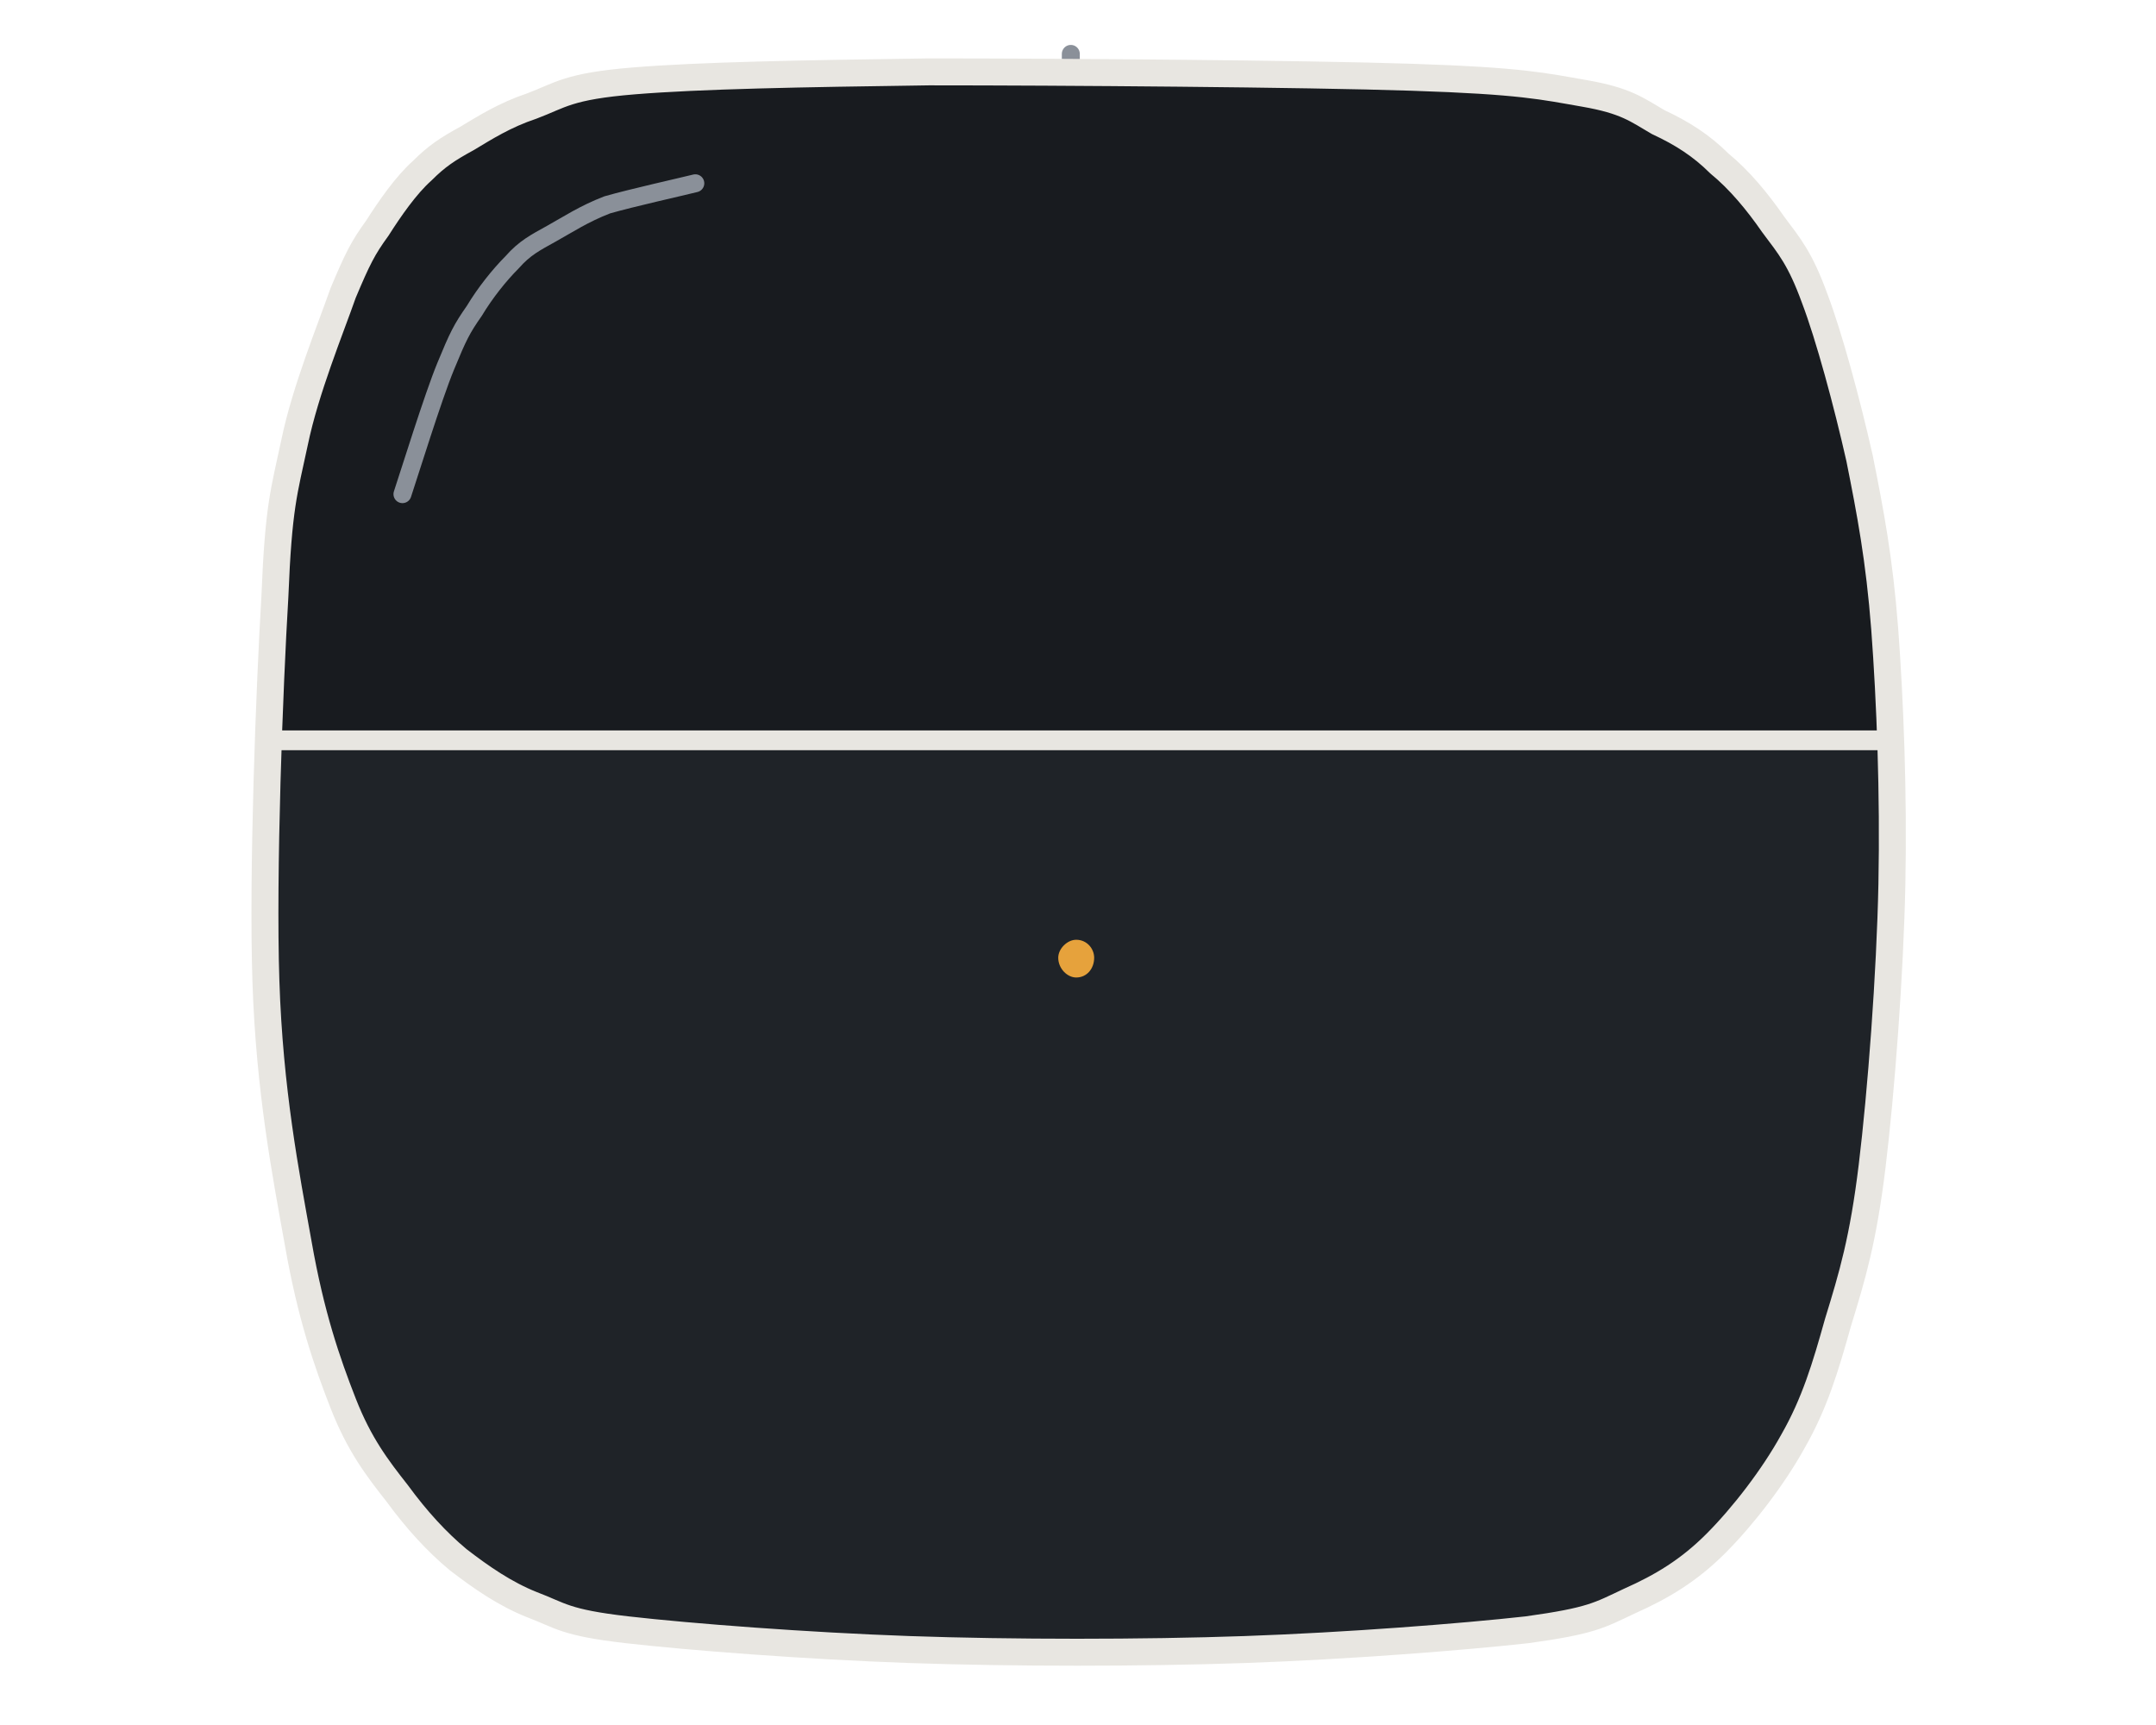
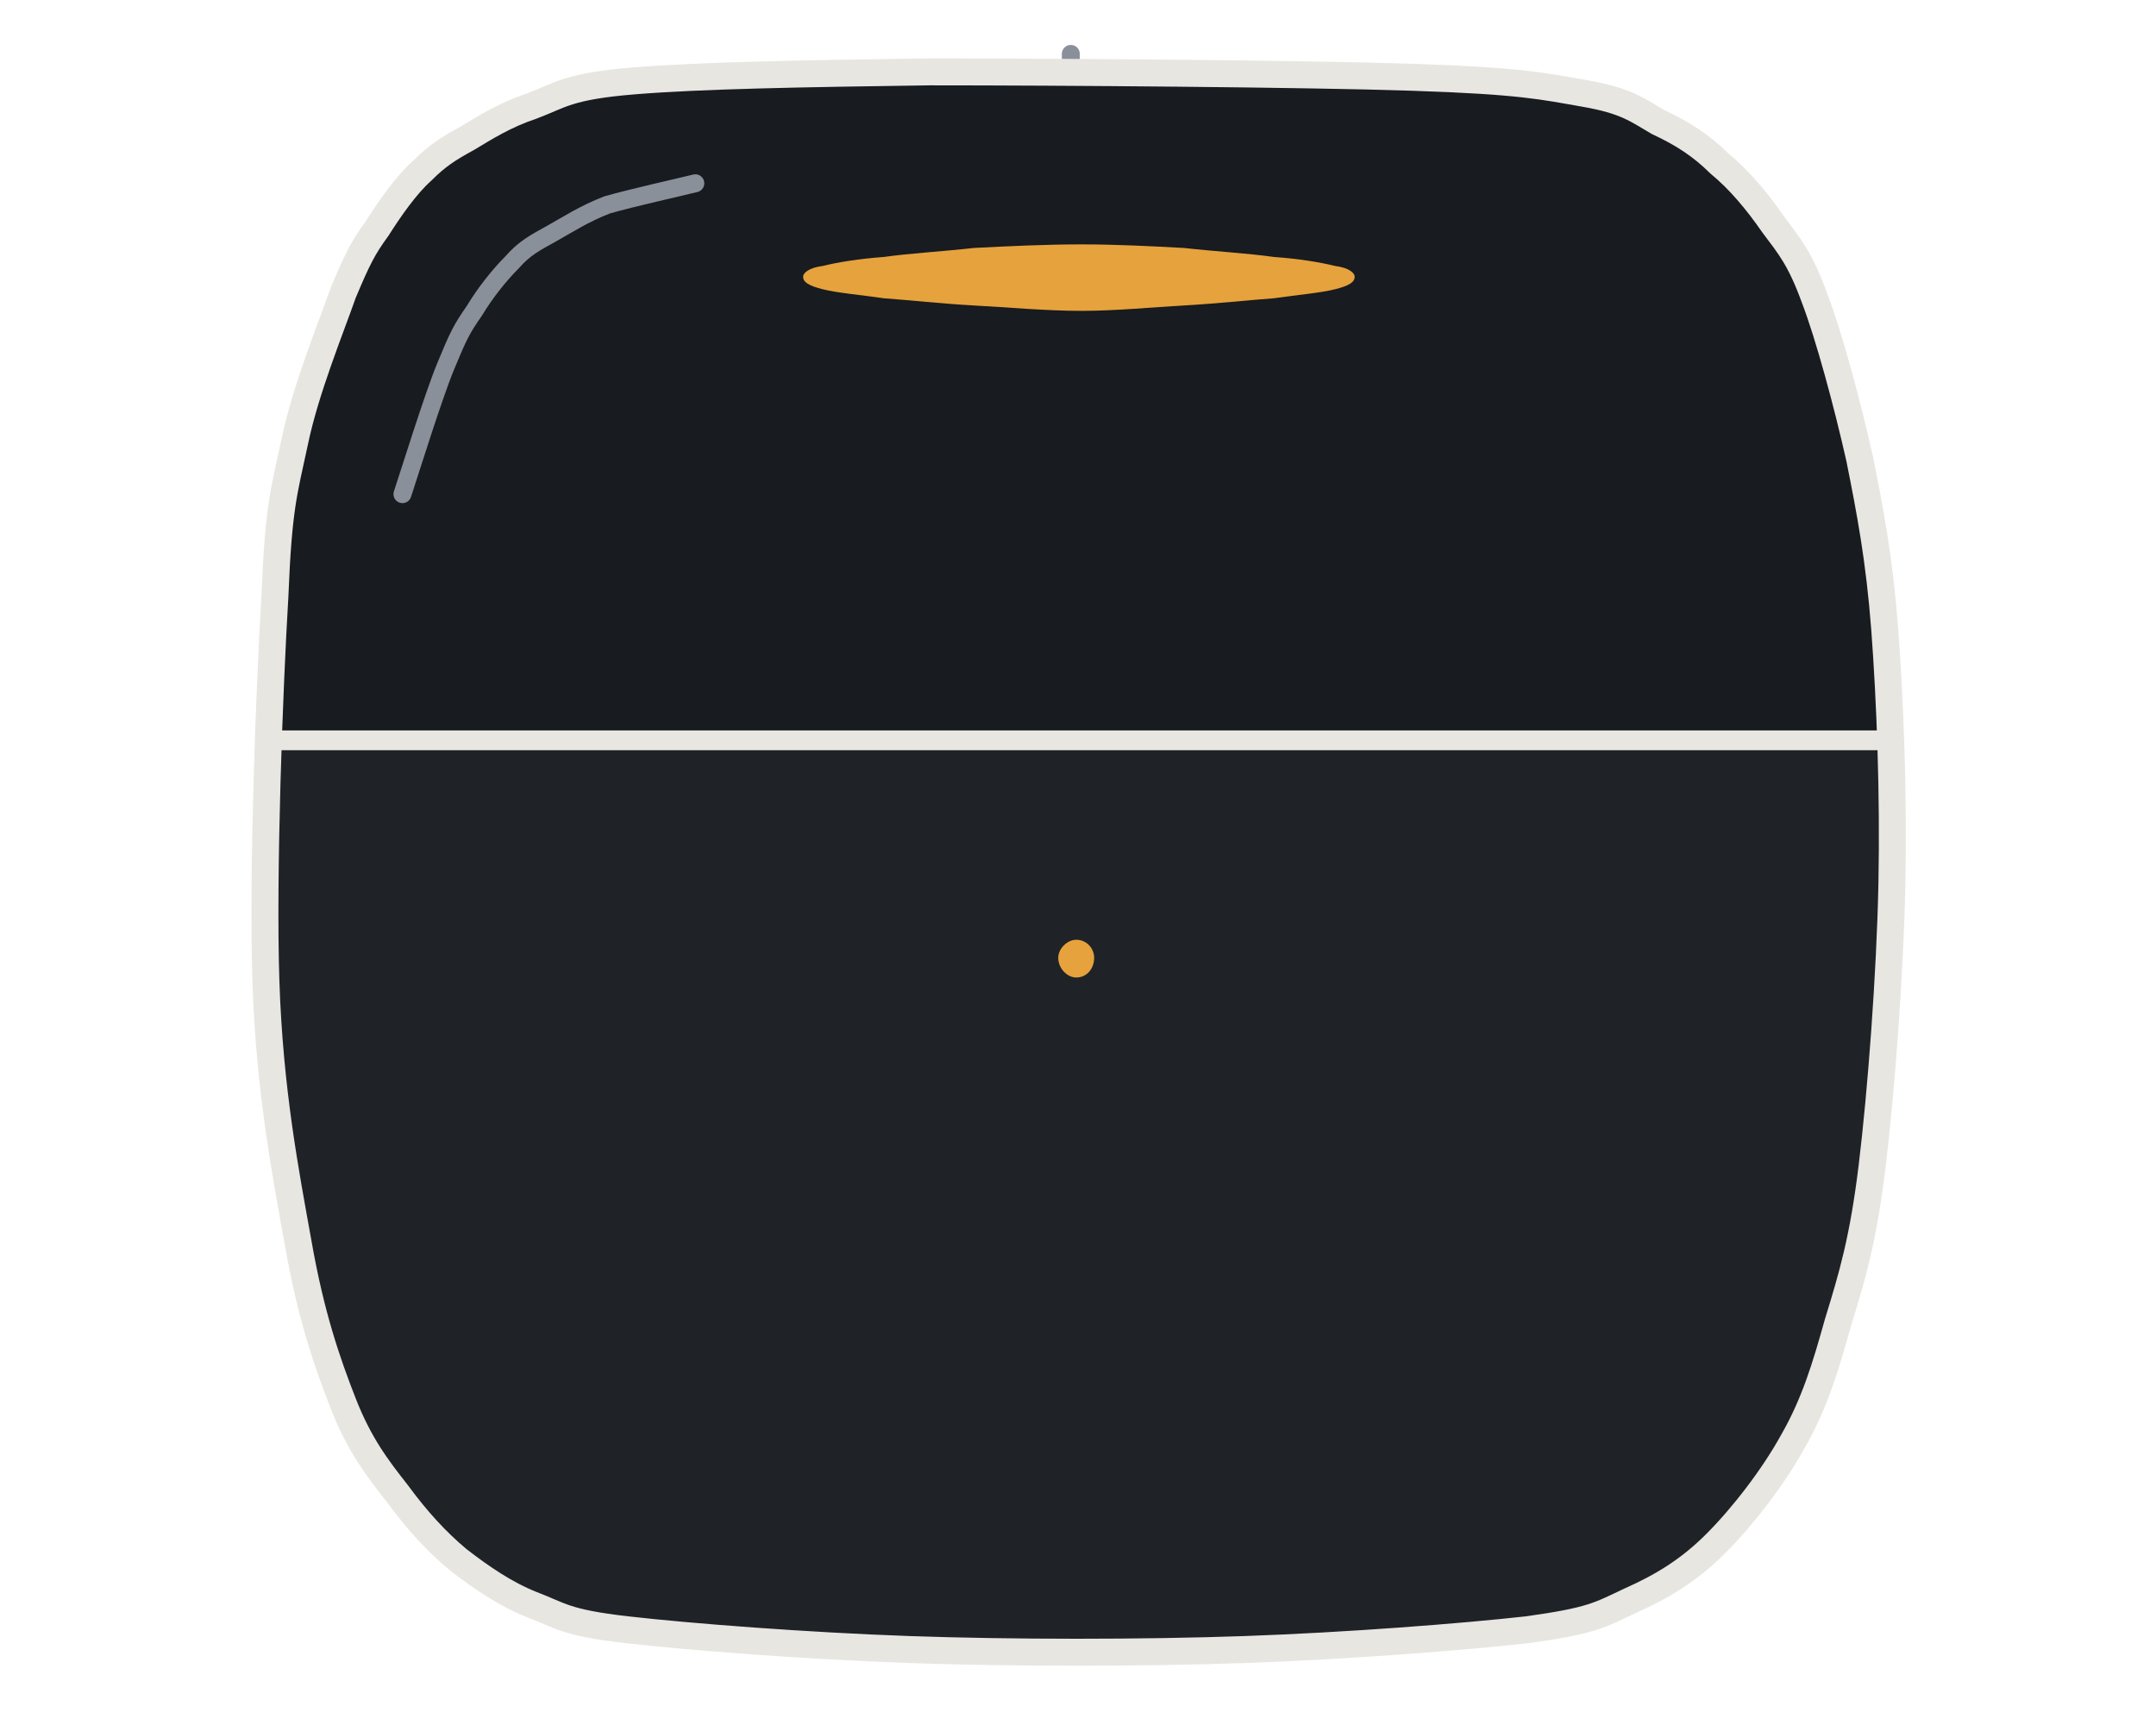
<svg xmlns="http://www.w3.org/2000/svg" viewBox="0 0 120 96" width="120" height="96" role="img" aria-label="EarFun Air charging case">
  <path d="M59.6 3.0L59.6 5.0M59.6 8.0L59.6 10.0M59.6 13.0L59.6 15.0M59.6 18.0L59.6 20.0M59.6 23.0L59.6 25.0M59.6 28.0L59.6 30.0M59.6 33.0L59.6 35.0M59.6 38.0L59.6 40.0M59.6 43.0L59.6 45.0M59.6 48.0L59.6 50.0M59.6 53.0L59.6 55.0M59.6 58.0L59.6 60.0M59.6 63.0L59.6 65.0M59.6 68.0L59.6 70.0M59.6 73.0L59.6 75.0M59.6 78.0L59.6 80.0M59.6 83.0L59.6 85.0M59.6 88.0L59.6 90.0" fill="none" stroke="#8A9099" stroke-width="1.0" stroke-linecap="round" stroke-linejoin="round" />
  <path d="M51.7 4.0C59.0 4.0 72.6 4.1 78.6 4.3C84.7 4.5 85.9 4.8 88.2 5.2C90.5 5.6 91.1 6.1 92.3 6.8C93.6 7.4 94.7 8.1 95.7 9.1C96.8 10.0 97.8 11.2 98.7 12.5C99.6 13.7 100.2 14.4 101.0 16.6C101.8 18.7 102.8 22.4 103.5 25.5C104.1 28.5 104.6 31.1 104.9 35.0C105.2 39.0 105.4 44.2 105.3 49.2C105.2 54.2 104.7 60.8 104.2 64.9C103.7 69.0 103.1 71.0 102.3 73.6C101.6 76.1 101.0 78.1 99.8 80.2C98.7 82.2 97.0 84.4 95.5 85.9C94.0 87.4 92.5 88.3 90.7 89.1C89.0 89.9 88.6 90.2 85.0 90.7C81.4 91.1 75.0 91.6 69.3 91.8C63.6 92.0 56.3 92.0 50.6 91.8C44.9 91.6 38.4 91.1 34.9 90.7C31.4 90.3 31.2 89.9 29.6 89.3C28.1 88.7 26.8 87.8 25.5 86.8C24.3 85.8 23.2 84.6 22.1 83.1C21.0 81.7 20.0 80.4 19.1 78.1C18.2 75.8 17.3 73.2 16.6 69.2C15.9 65.3 15.0 60.7 14.8 54.6C14.6 48.6 15.0 38.2 15.3 33.2C15.5 28.2 15.8 27.4 16.4 24.6C17.0 21.7 18.4 18.3 19.1 16.3C19.9 14.4 20.2 13.8 21.0 12.7C21.7 11.6 22.6 10.3 23.5 9.5C24.3 8.7 24.9 8.3 26.0 7.7C27.0 7.1 28.1 6.4 29.6 5.9C31.2 5.3 31.6 4.8 35.3 4.5C39.0 4.2 44.5 4.1 51.7 4.0Z" fill="#181B1F" />
  <path d="M104.9 35.0C104.9 37.4 105.4 44.2 105.3 49.2C105.2 54.2 104.7 60.8 104.2 64.9C103.7 69.0 103.1 71.0 102.3 73.6C101.6 76.1 101.0 78.1 99.8 80.2C98.7 82.2 97.0 84.4 95.5 85.9C94.0 87.4 92.5 88.3 90.7 89.1C89.0 89.9 88.6 90.2 85.0 90.7C81.4 91.1 75.0 91.6 69.3 91.8C63.6 92.0 56.3 92.0 50.6 91.8C44.9 91.6 38.4 91.1 34.9 90.7C31.4 90.3 31.2 89.9 29.6 89.3C28.1 88.7 26.8 87.8 25.5 86.8C24.3 85.8 23.2 84.6 22.1 83.1C21.0 81.7 20.0 80.4 19.1 78.1C18.2 75.8 17.3 73.2 16.6 69.2C15.9 65.3 15.0 60.7 14.8 54.6C14.6 48.6 15.2 36.8 15.3 33.2L14.8 41.2C19.8 41.2 34.7 41.2 44.7 41.2C54.6 41.2 64.4 41.2 74.5 41.2C84.6 41.2 100.2 41.2 105.3 41.2Z" fill="#1F2328" />
  <path d="M22.4 27.5C22.8 26.3 24.1 22.1 24.8 20.4C25.5 18.7 25.7 18.3 26.4 17.3C27.0 16.3 27.8 15.3 28.5 14.6C29.2 13.8 29.8 13.5 30.7 13.0C31.6 12.5 32.5 11.9 33.8 11.4C35.2 11.0 37.9 10.4 38.7 10.2" fill="none" stroke="#8A9099" stroke-width="1.0" stroke-linecap="round" stroke-linejoin="round" />
  <path d="M14.8 41.2C19.8 41.2 34.7 41.2 44.7 41.2C54.6 41.2 64.4 41.2 74.5 41.2C84.6 41.2 100.2 41.2 105.3 41.2" fill="none" stroke="#E8E6E1" stroke-width="1.1" stroke-linecap="round" stroke-linejoin="round" />
+   <path d="M75.4 15.4C75.4 15.7 75.1 15.9 74.3 16.1C73.5 16.3 72.3 16.4 70.9 16.6C69.5 16.7 67.7 16.9 65.9 17.0C64.1 17.1 62.1 17.3 60.2 17.3C58.2 17.3 56.1 17.1 54.2 17.0C52.4 16.9 50.6 16.7 49.2 16.6C47.8 16.4 46.6 16.3 45.8 16.1C45.0 15.9 44.7 15.7 44.7 15.4C44.7 15.2 45.0 14.9 45.8 14.8C46.6 14.6 47.8 14.4 49.2 14.3C50.6 14.1 52.4 14.0 54.2 13.8C56.1 13.7 58.2 13.6 60.2 13.6C62.1 13.6 64.1 13.7 65.9 13.8C67.7 14.0 69.5 14.1 70.9 14.3C72.3 14.4 73.5 14.6 74.3 14.8C75.1 14.9 75.4 15.2 75.4 15.4Z" fill="#E6A23C" />
  <path d="M58.9 53.3C58.9 52.8 59.4 52.3 59.9 52.3C60.5 52.3 60.9 52.8 60.9 53.3C60.9 53.9 60.5 54.4 59.9 54.4C59.4 54.4 58.9 53.9 58.9 53.3Z" fill="#E6A23C" />
  <path d="M51.7 4.0C59.0 4.0 72.6 4.1 78.6 4.3C84.7 4.5 85.9 4.8 88.2 5.2C90.5 5.6 91.1 6.1 92.3 6.8C93.6 7.4 94.7 8.1 95.7 9.1C96.8 10.0 97.8 11.2 98.7 12.5C99.6 13.7 100.2 14.4 101.0 16.6C101.8 18.7 102.8 22.4 103.5 25.5C104.1 28.5 104.6 31.1 104.9 35.0C105.2 39.0 105.4 44.2 105.3 49.2C105.2 54.2 104.7 60.8 104.2 64.9C103.7 69.0 103.1 71.0 102.3 73.6C101.6 76.1 101.0 78.1 99.8 80.2C98.7 82.2 97.0 84.4 95.5 85.9C94.0 87.4 92.5 88.3 90.7 89.1C89.0 89.9 88.6 90.2 85.0 90.7C81.4 91.1 75.0 91.6 69.3 91.8C63.6 92.0 56.3 92.0 50.6 91.8C44.9 91.6 38.4 91.1 34.9 90.7C31.4 90.3 31.2 89.9 29.6 89.3C28.1 88.7 26.8 87.8 25.5 86.8C24.3 85.8 23.2 84.6 22.1 83.1C21.0 81.7 20.0 80.4 19.1 78.1C18.2 75.8 17.3 73.2 16.6 69.2C15.9 65.3 15.0 60.7 14.8 54.6C14.6 48.6 15.0 38.2 15.3 33.2C15.5 28.2 15.8 27.4 16.4 24.6C17.0 21.7 18.4 18.3 19.1 16.3C19.9 14.4 20.2 13.8 21.0 12.7C21.7 11.6 22.6 10.3 23.5 9.5C24.3 8.7 24.9 8.3 26.0 7.7C27.0 7.1 28.1 6.4 29.6 5.9C31.2 5.3 31.6 4.8 35.3 4.5C39.0 4.2 44.5 4.1 51.7 4.0Z" fill="none" stroke="#E8E6E1" stroke-width="1.5" stroke-linecap="round" stroke-linejoin="round" />
</svg>
